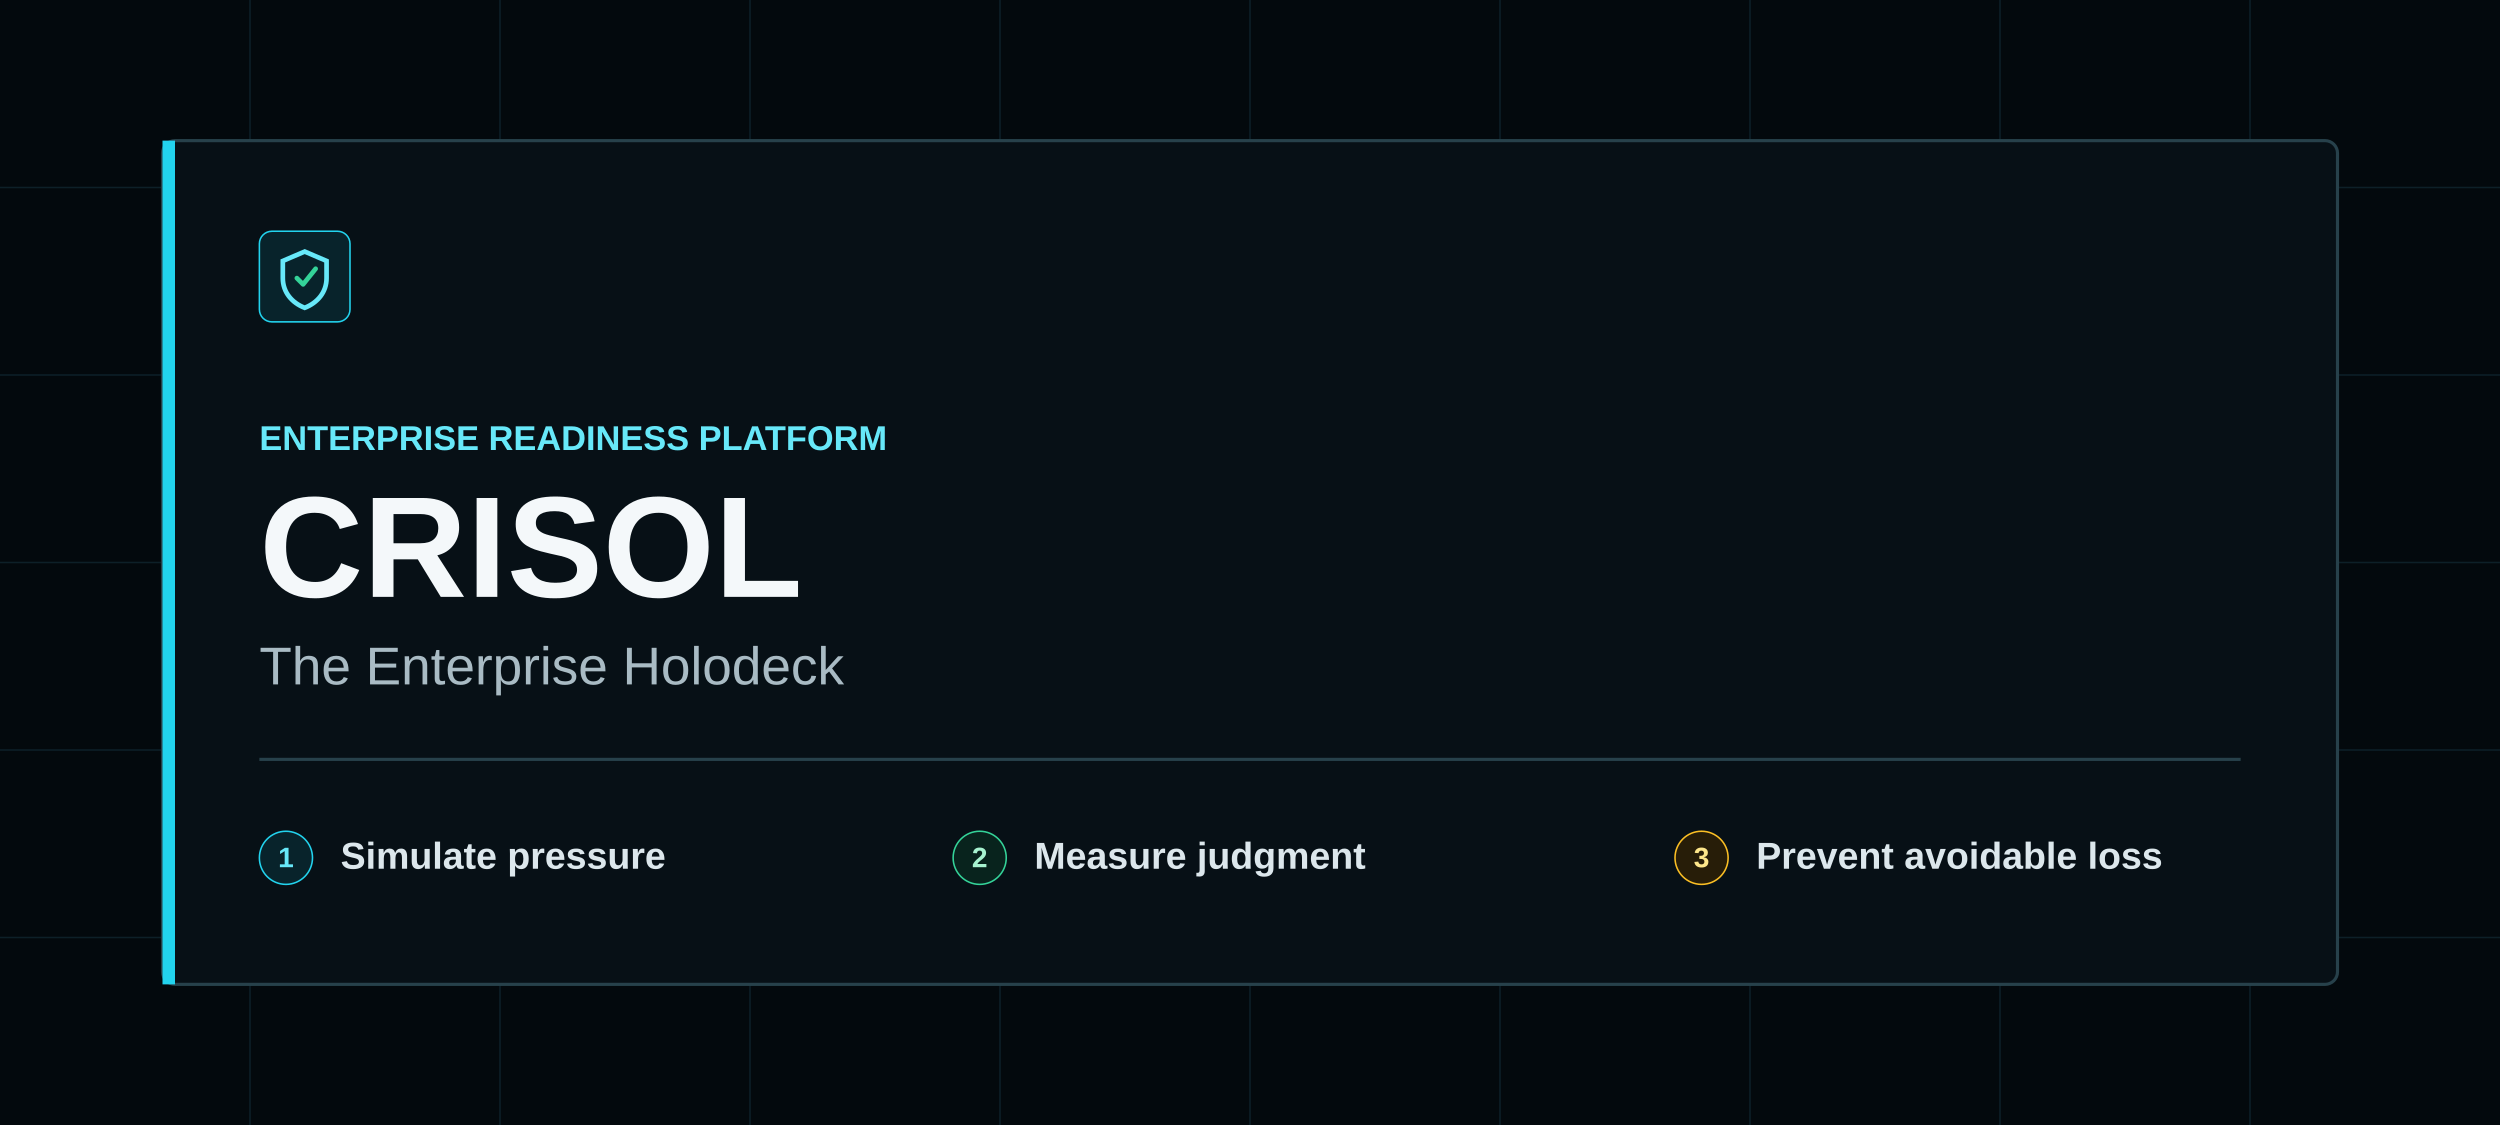
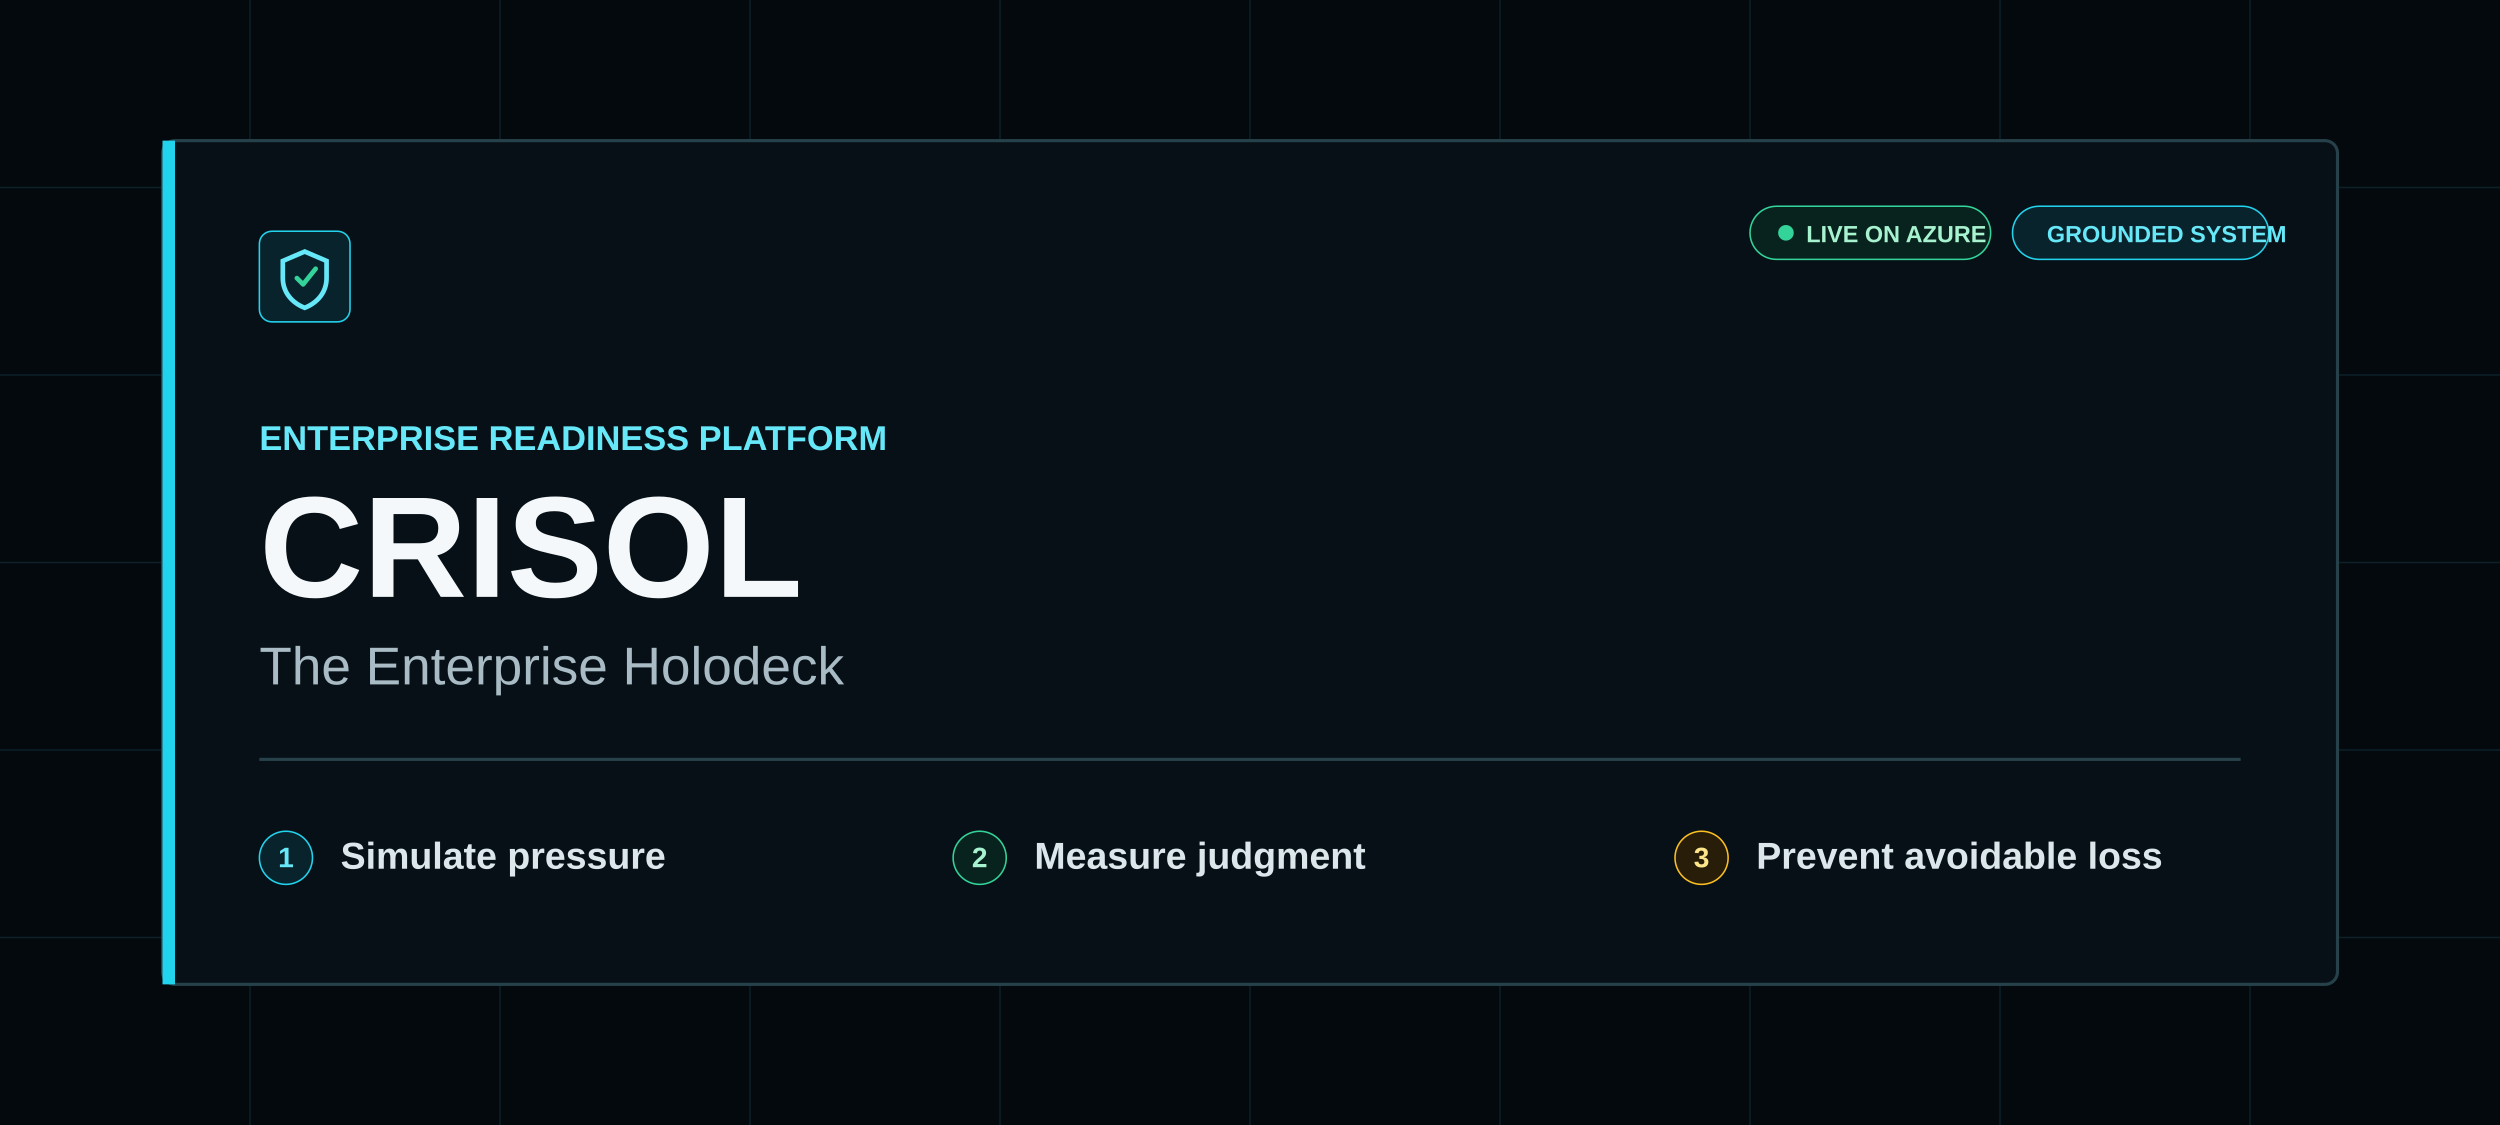
<svg xmlns="http://www.w3.org/2000/svg" width="1600" height="720" viewBox="0 0 1600 720" role="img" aria-labelledby="title description">
  <rect width="1600" height="720" fill="#03090d" />
  <g stroke="#102832" stroke-width="1" opacity="0.72">
    <path d="M0 120H1600M0 240H1600M0 360H1600M0 480H1600M0 600H1600" />
    <path d="M160 0V720M320 0V720M480 0V720M640 0V720M800 0V720M960 0V720M1120 0V720M1280 0V720M1440 0V720" />
  </g>
  <rect x="104" y="90" width="1392" height="540" rx="8" fill="#071016" stroke="#27414b" stroke-width="2" />
  <rect x="104" y="90" width="8" height="540" fill="#22d3ee" />
+   <g font-family="Arial, sans-serif" font-size="15" font-weight="700">
+     <rect x="1120" y="132" width="154" height="34" rx="17" fill="#08231d" stroke="#34d399" />
+     <circle cx="1143" cy="149" r="5" fill="#34d399" />
+     <text x="1156" y="155" fill="#a7f3d0">LIVE ON AZURE</text>
+     <rect x="1288" y="132" width="164" height="34" rx="17" fill="#08232b" stroke="#22d3ee" />
+     <text x="1310" y="155" fill="#67e8f9">GROUNDED SYSTEM</text>
+   </g>
  <g transform="translate(166 148)">
    <rect width="58" height="58" rx="8" fill="#08232b" stroke="#22d3ee" />
    <path d="M29 13l14 6v11c0 9-5.8 15.8-14 19-8.2-3.2-14-10-14-19V19l14-6z" fill="none" stroke="#67e8f9" stroke-width="3" />
    <path d="M24 30l4 4 8-10" fill="none" stroke="#34d399" stroke-width="3" stroke-linecap="round" stroke-linejoin="round" />
  </g>
  <text x="166" y="288" fill="#67e8f9" font-family="Arial, sans-serif" font-size="22" font-weight="700">ENTERPRISE READINESS PLATFORM</text>
  <text x="166" y="382" fill="#f4f8fa" font-family="Arial, sans-serif" font-size="92" font-weight="700">CRISOL</text>
  <text x="166" y="438" fill="#a9bbc4" font-family="Arial, sans-serif" font-size="34">The Enterprise Holodeck</text>
  <line x1="166" y1="486" x2="1434" y2="486" stroke="#27414b" stroke-width="2" />
  <g font-family="Arial, sans-serif">
    <g transform="translate(166 532)">
      <circle cx="17" cy="17" r="17" fill="#08232b" stroke="#22d3ee" />
      <text x="17" y="23" fill="#67e8f9" font-size="18" font-weight="700" text-anchor="middle">1</text>
      <text x="52" y="24" fill="#dce7ec" font-size="24" font-weight="700">Simulate pressure</text>
    </g>
    <g transform="translate(610 532)">
      <circle cx="17" cy="17" r="17" fill="#08231d" stroke="#34d399" />
      <text x="17" y="23" fill="#a7f3d0" font-size="18" font-weight="700" text-anchor="middle">2</text>
      <text x="52" y="24" fill="#dce7ec" font-size="24" font-weight="700">Measure judgment</text>
    </g>
    <g transform="translate(1072 532)">
      <circle cx="17" cy="17" r="17" fill="#271d08" stroke="#fbbf24" />
      <text x="17" y="23" fill="#fde68a" font-size="18" font-weight="700" text-anchor="middle">3</text>
      <text x="52" y="24" fill="#dce7ec" font-size="24" font-weight="700">Prevent avoidable loss</text>
    </g>
  </g>
</svg>
